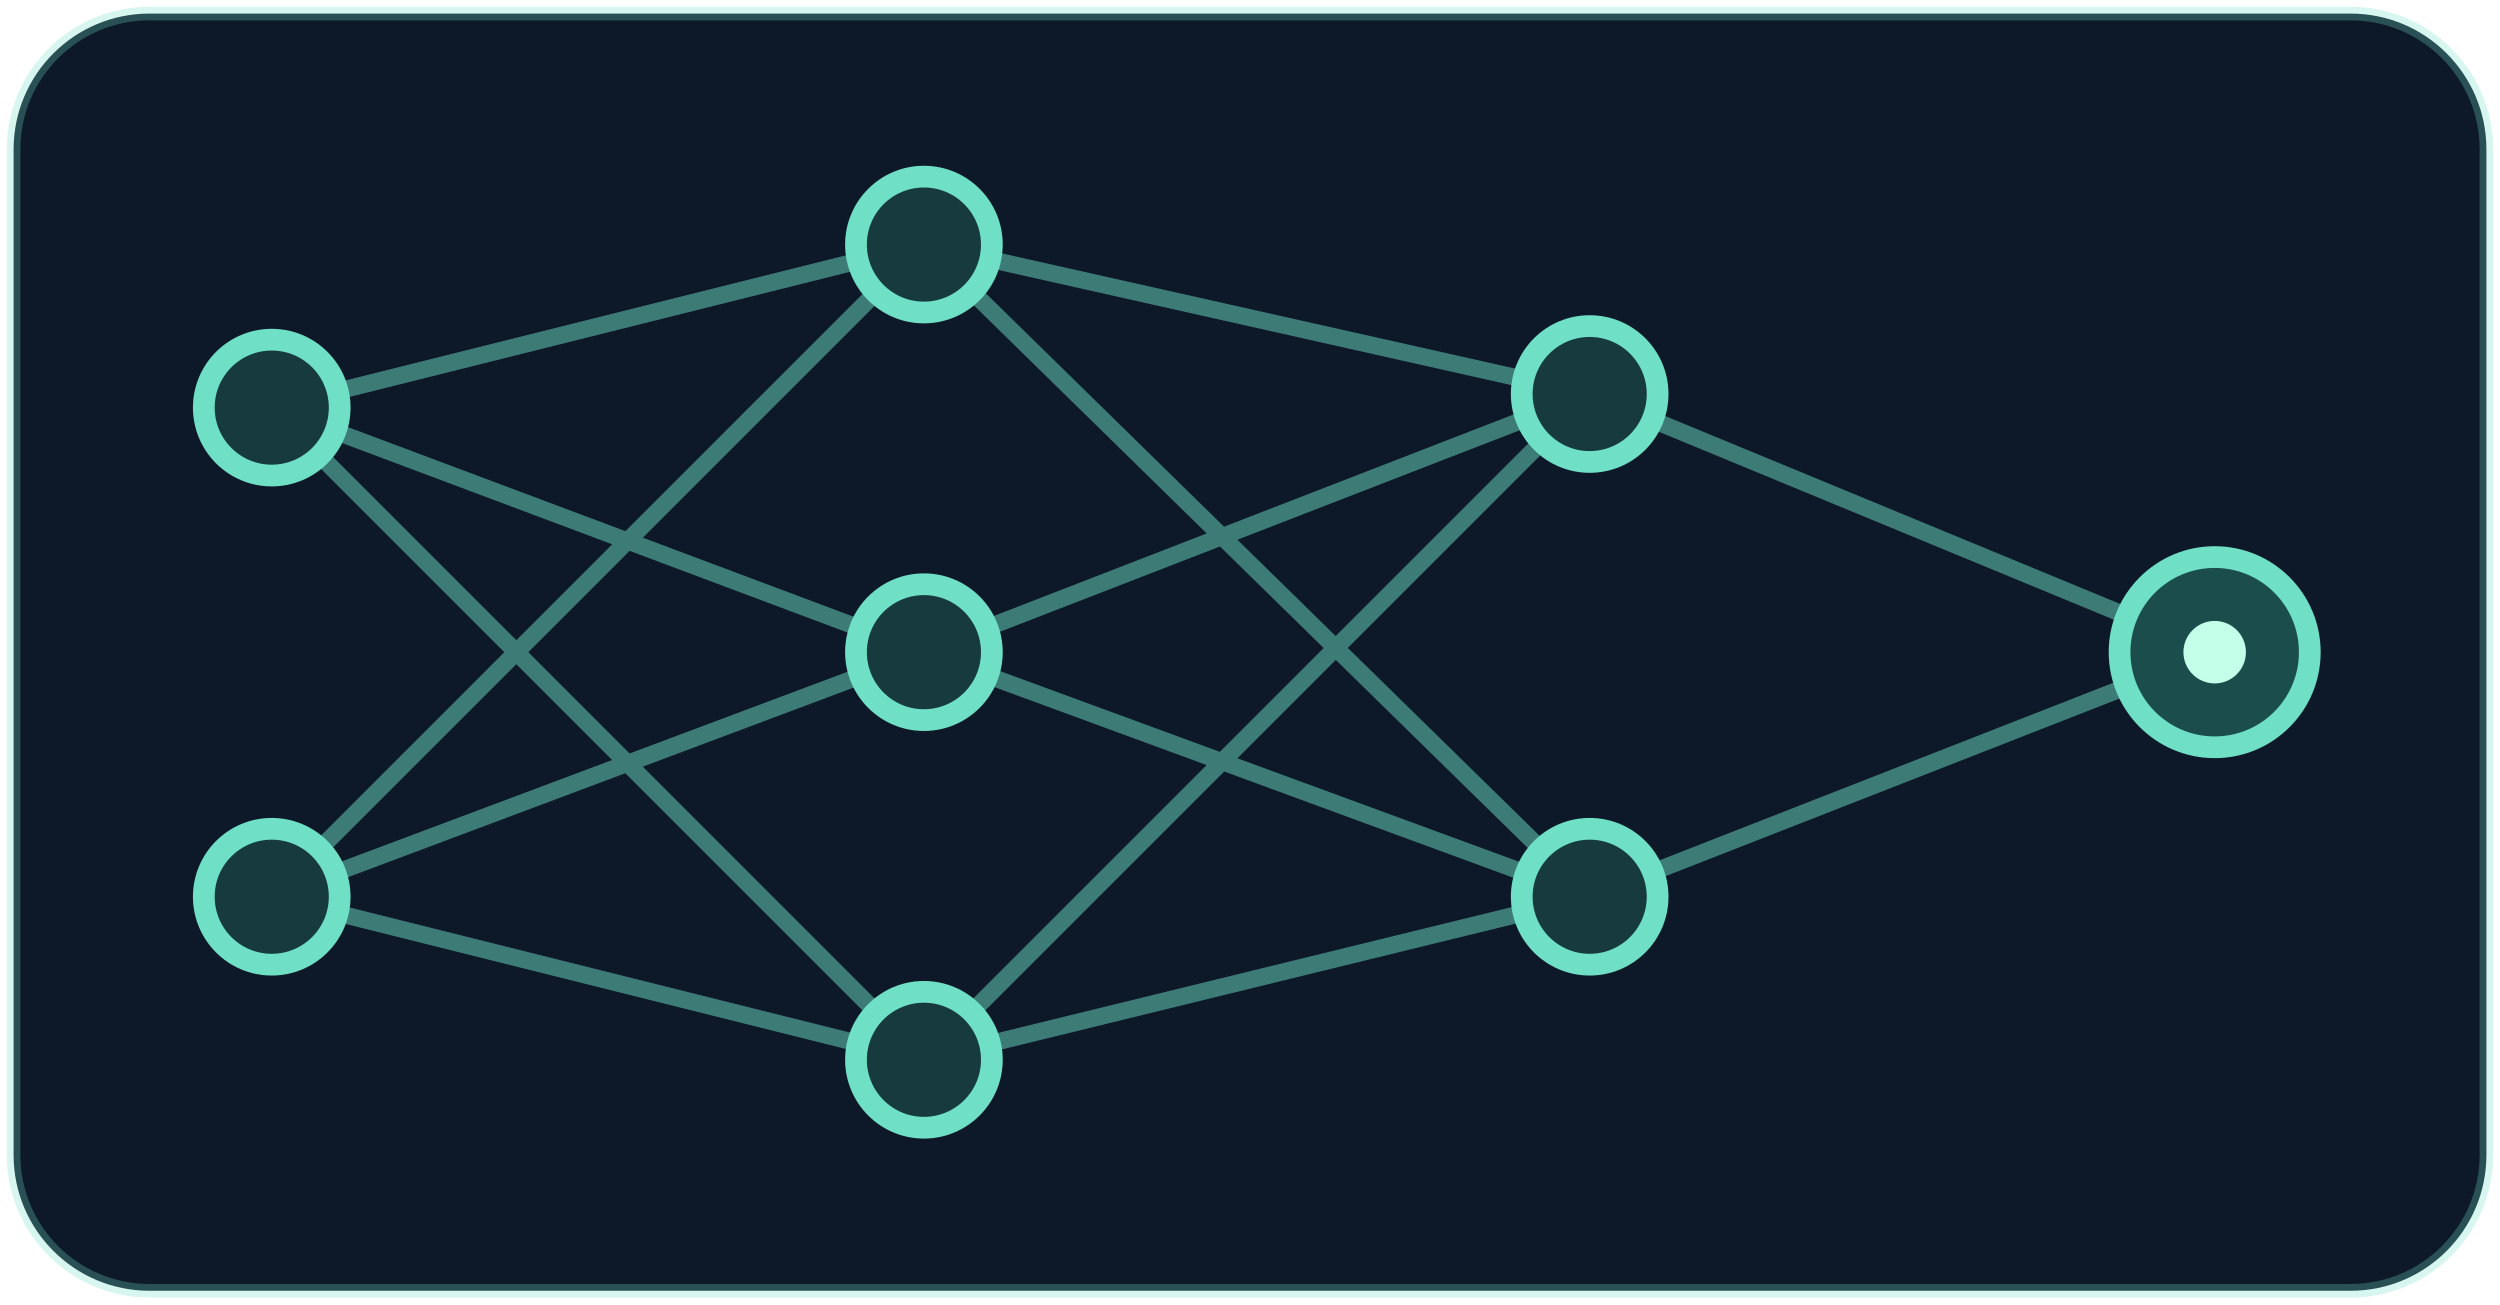
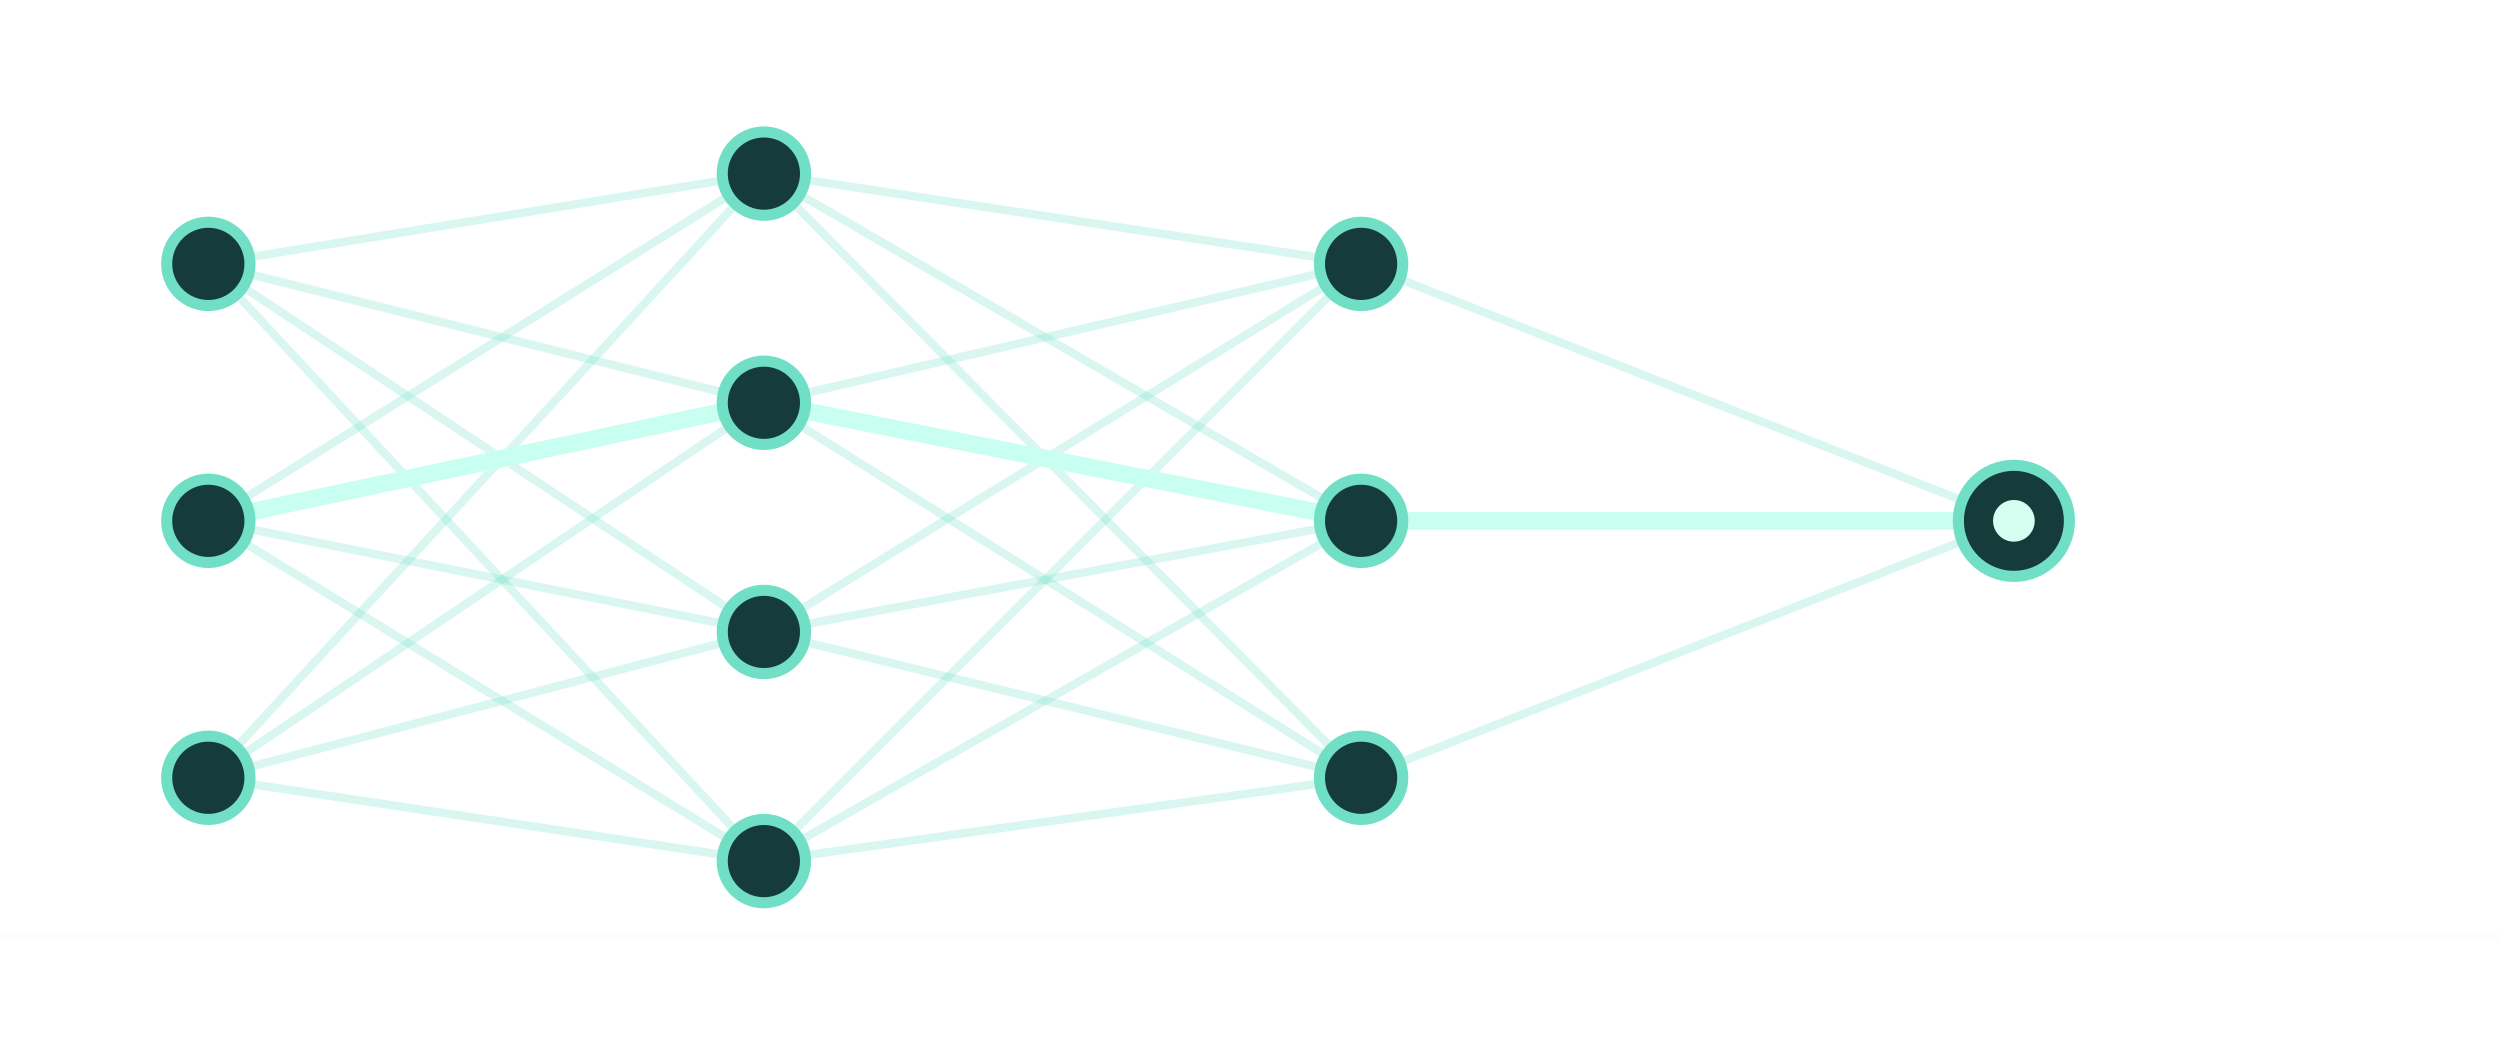
- <svg xmlns="http://www.w3.org/2000/svg" viewBox="0 0 184 96" role="img" aria-labelledby="title desc">
-   <rect x="1" y="1" width="182" height="94" rx="10" fill="#0d1929" stroke="#6fe0c6" stroke-opacity=".28" />
-   <g fill="none" stroke="#6fe0c6" stroke-width="1.25" stroke-opacity=".49">
-     <path d="M20 30 L68 18 M20 30 L68 48 M20 30 L68 78 M20 66 L68 18 M20 66 L68 48 M20 66 L68 78" />
-     <path d="M68 18 L117 29 M68 18 L117 66 M68 48 L117 29 M68 48 L117 66 M68 78 L117 29 M68 78 L117 66" />
-     <path d="M117 29 L163 48 M117 66 L163 48" />
+ <svg xmlns="http://www.w3.org/2000/svg" viewBox="0 0 360 150" role="img" aria-label="MLP network schematic" class="ml-expert-svg" focusable="false">
+   <path d="M0 135H360" stroke="#d9edff" stroke-opacity=".10" />
+   <g fill="none" stroke="#6fe0c6" stroke-opacity=".26" stroke-width="1.2">
+     <path d="M30 38L110 25" />
+     <path d="M30 38L110 58" />
+     <path d="M30 38L110 91" />
+     <path d="M30 38L110 124" />
+     <path d="M30 75L110 25" />
+     <path d="M30 75L110 58" />
+     <path d="M30 75L110 91" />
+     <path d="M30 75L110 124" />
+     <path d="M30 112L110 25" />
+     <path d="M30 112L110 58" />
+     <path d="M30 112L110 91" />
+     <path d="M30 112L110 124" />
+     <path d="M110 25L196 38" />
+     <path d="M110 25L196 75" />
+     <path d="M110 25L196 112" />
+     <path d="M110 58L196 38" />
+     <path d="M110 58L196 75" />
+     <path d="M110 58L196 112" />
+     <path d="M110 91L196 38" />
+     <path d="M110 91L196 75" />
+     <path d="M110 91L196 112" />
+     <path d="M110 124L196 38" />
+     <path d="M110 124L196 75" />
+     <path d="M110 124L196 112" />
+     <path d="M196 38L290 75" />
+     <path d="M196 75L290 75" />
+     <path d="M196 112L290 75" />
  </g>
-   <g fill="#173a3e" stroke="#6fe0c6" stroke-width="1.6">
-     <circle cx="20" cy="30" r="5" />
-     <circle cx="20" cy="66" r="5" />
-     <circle cx="68" cy="18" r="5" />
-     <circle cx="68" cy="48" r="5" />
-     <circle cx="68" cy="78" r="5" />
-     <circle cx="117" cy="29" r="5" />
-     <circle cx="117" cy="66" r="5" />
-     <circle cx="163" cy="48" r="7" fill="#1a4d4b" />
+   <g fill="none" stroke="#c8fff0" stroke-width="2.5" stroke-linecap="round" class="ml-model-active">
+     <path d="M30 75L110 58L196 75L290 75" />
  </g>
-   <circle cx="163" cy="48" r="2.3" fill="#c4ffe9" />
+   <circle cx="30" cy="38" r="6" fill="#163b3b" stroke="#70dfc6" stroke-width="1.6" />
+   <circle cx="30" cy="75" r="6" fill="#163b3b" stroke="#70dfc6" stroke-width="1.6" />
+   <circle cx="30" cy="112" r="6" fill="#163b3b" stroke="#70dfc6" stroke-width="1.6" />
+   <circle cx="110" cy="25" r="6" fill="#163b3b" stroke="#70dfc6" stroke-width="1.6" />
+   <circle cx="110" cy="58" r="6" fill="#163b3b" stroke="#70dfc6" stroke-width="1.6" />
+   <circle cx="110" cy="91" r="6" fill="#163b3b" stroke="#70dfc6" stroke-width="1.6" />
+   <circle cx="110" cy="124" r="6" fill="#163b3b" stroke="#70dfc6" stroke-width="1.6" />
+   <circle cx="196" cy="38" r="6" fill="#163b3b" stroke="#70dfc6" stroke-width="1.6" />
+   <circle cx="196" cy="75" r="6" fill="#163b3b" stroke="#70dfc6" stroke-width="1.6" />
+   <circle cx="196" cy="112" r="6" fill="#163b3b" stroke="#70dfc6" stroke-width="1.6" />
+   <circle cx="290" cy="75" r="8" fill="#163b3b" stroke="#70dfc6" stroke-width="1.6" />
+   <circle cx="290" cy="75" r="3" fill="#d5fff1" class="ml-model-active" />
</svg>
